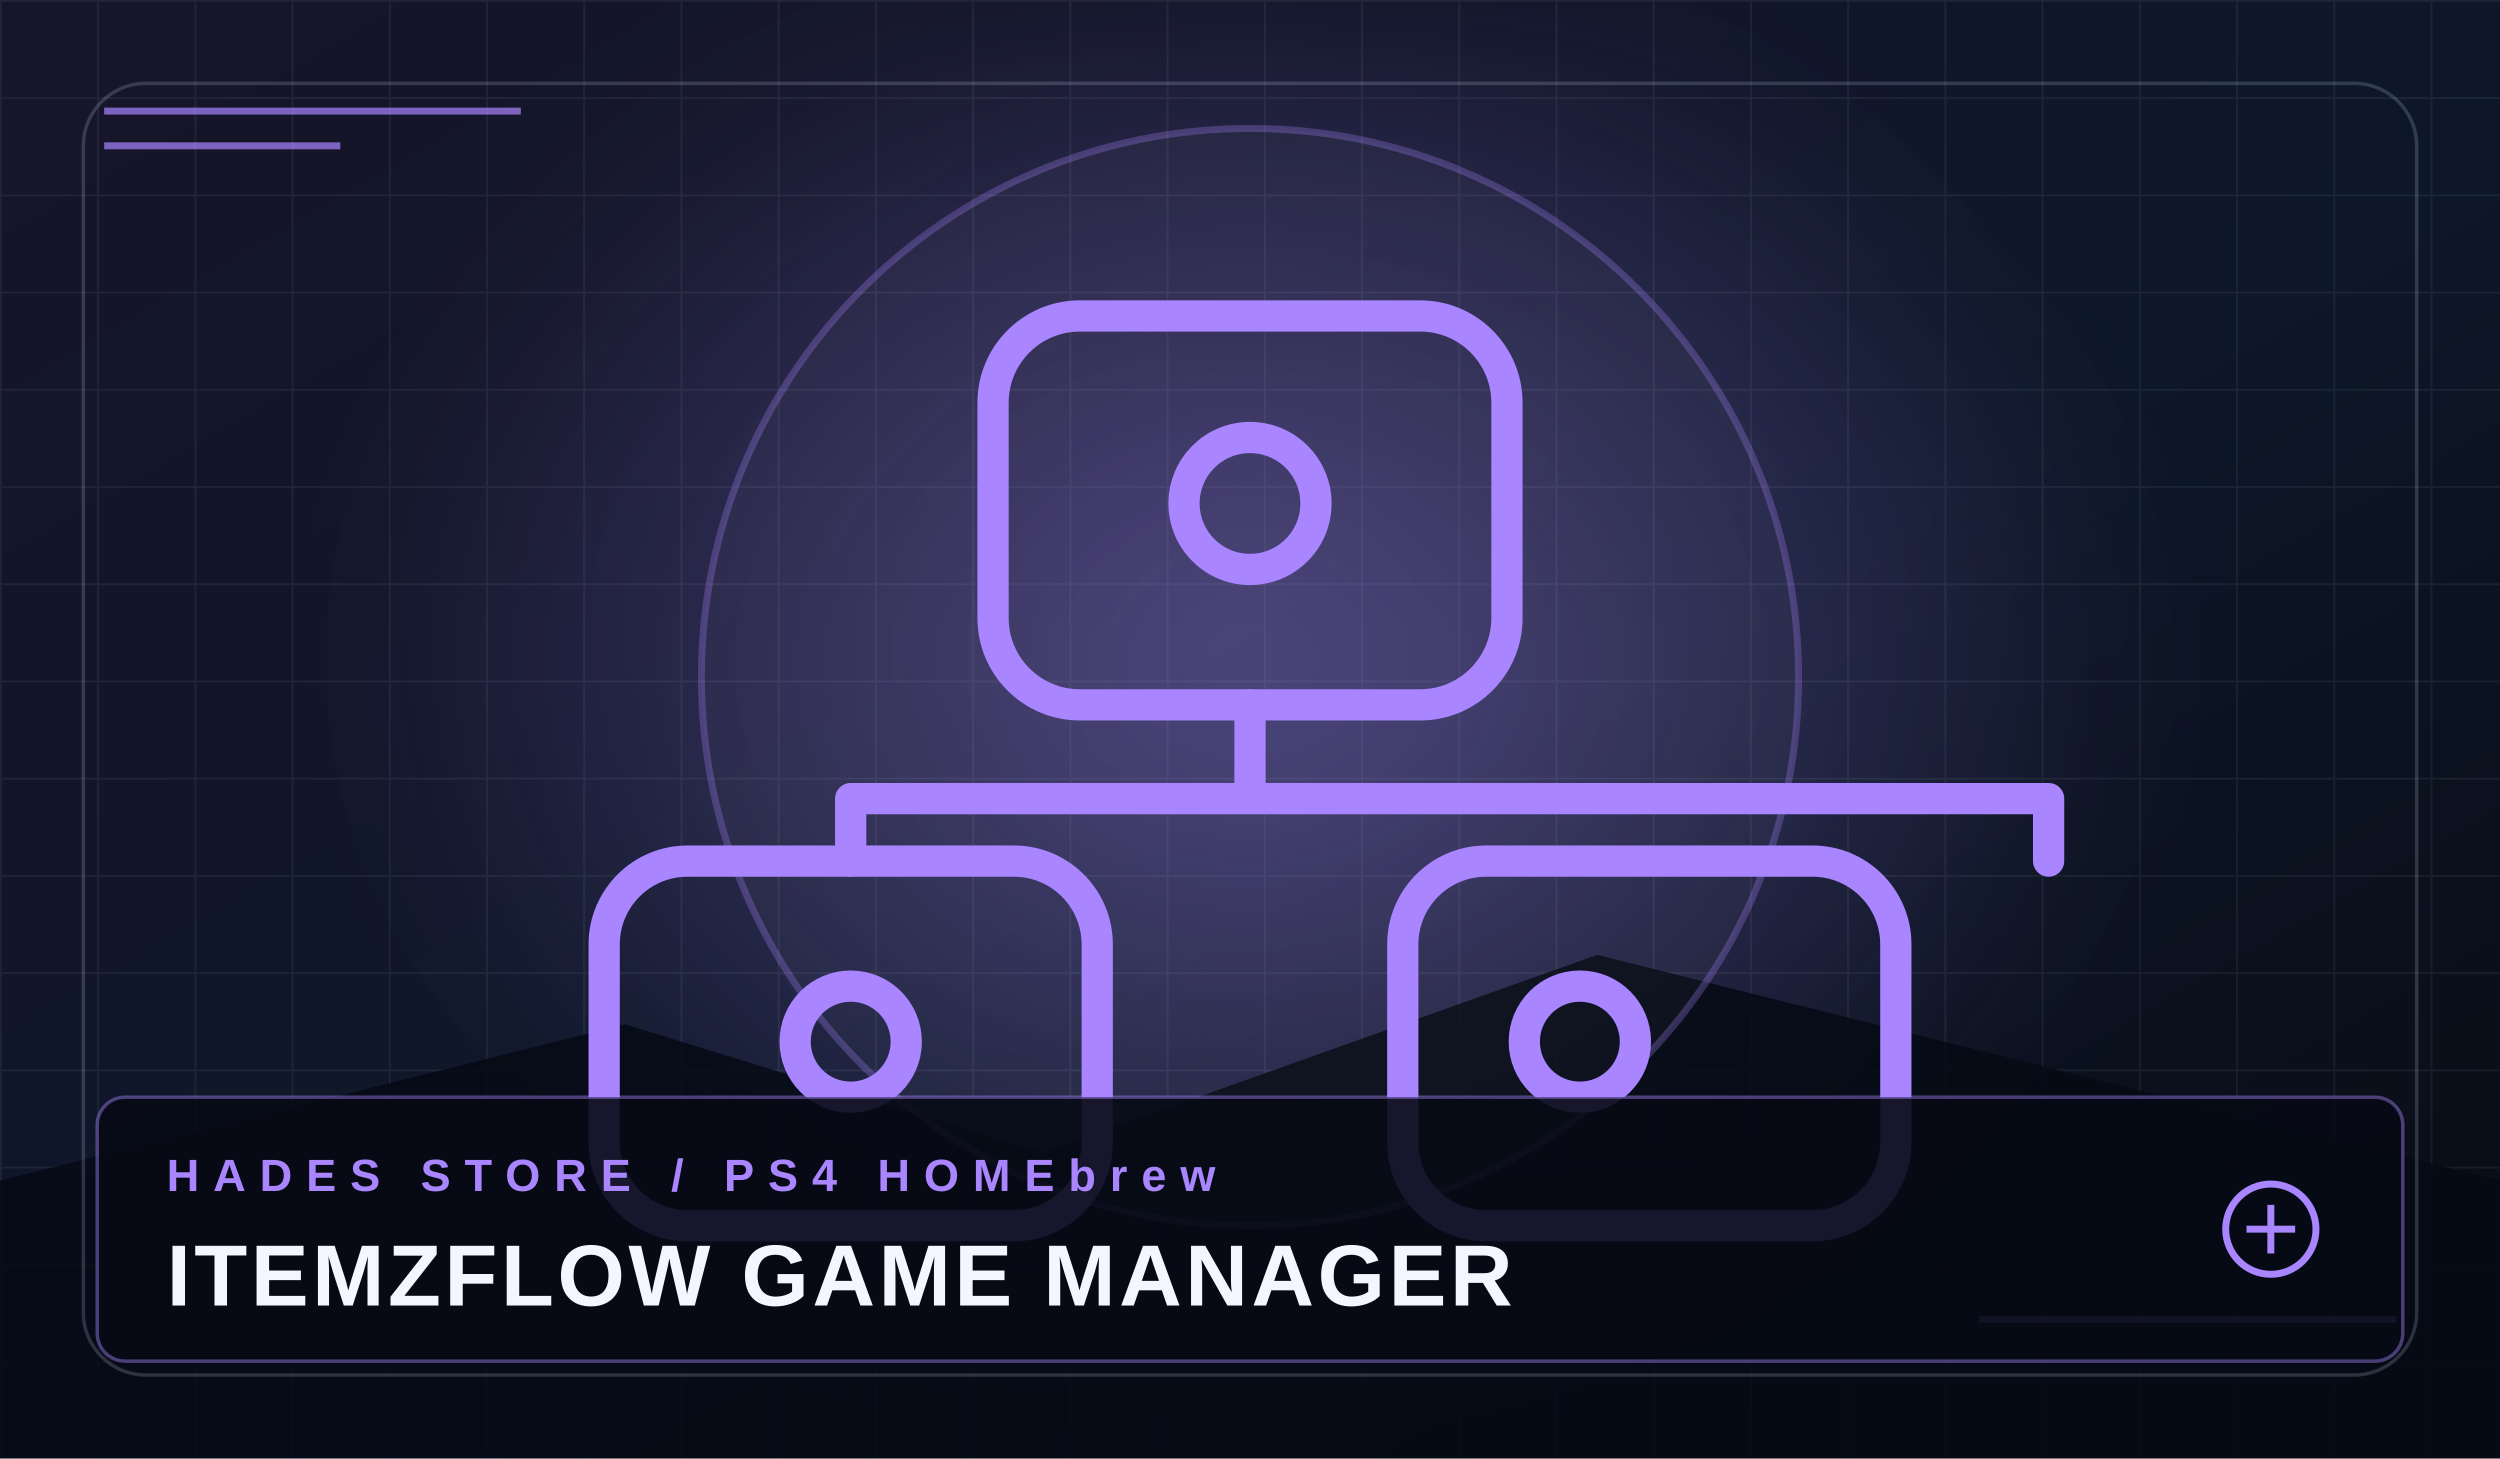
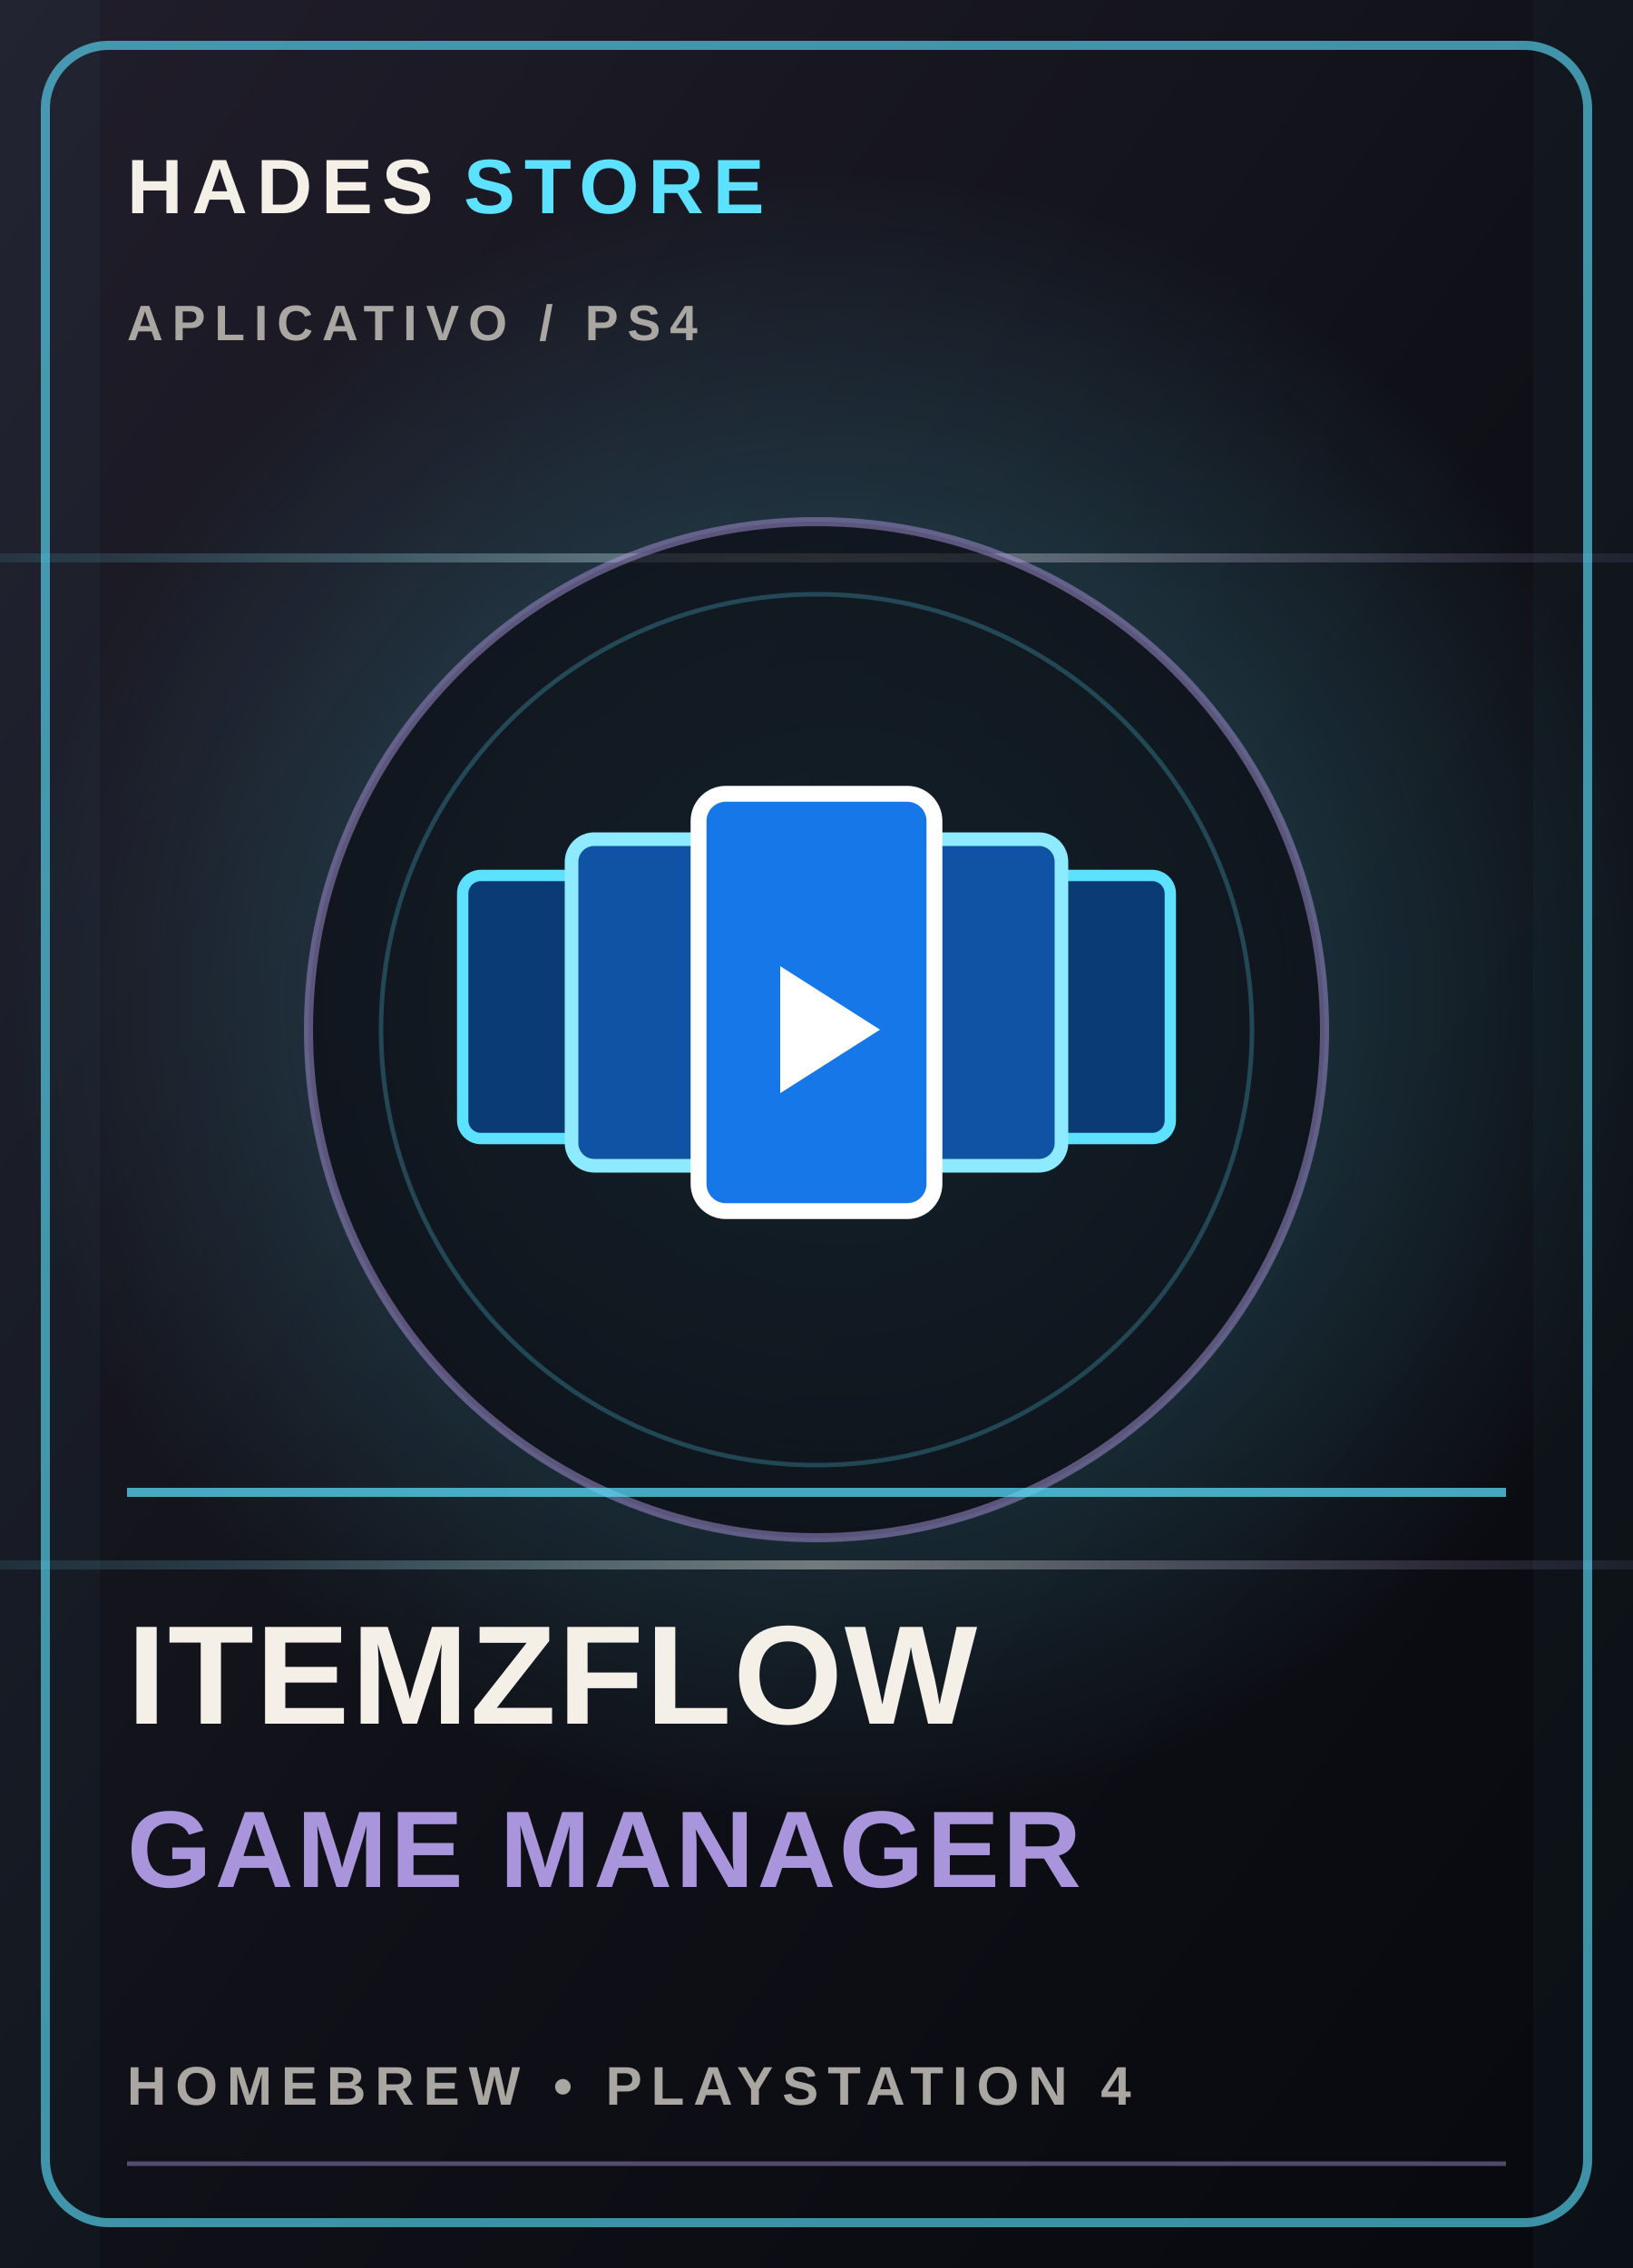
- <svg xmlns="http://www.w3.org/2000/svg" viewBox="0 0 720 420" role="img" aria-label="Capa Itemzflow Game Manager">
+ <svg xmlns="http://www.w3.org/2000/svg" viewBox="0 0 360 500" role="img" aria-labelledby="title desc">
  <defs>
-     <linearGradient id="bg" x2="1" y2="1">
-       <stop stop-color="#17152a" />
-       <stop offset=".55" stop-color="#0d1728" />
-       <stop offset="1" stop-color="#080b13" />
+     <linearGradient id="bg-cover-1" x1="0" y1="0" x2="1" y2="1">
+       <stop stop-color="#211e2b" />
+       <stop offset=".52" stop-color="#101118" />
+       <stop offset="1" stop-color="#08090e" />
    </linearGradient>
-     <radialGradient id="glow">
-       <stop stop-color="#a985ff" stop-opacity=".4" />
-       <stop offset="1" stop-color="#a985ff" stop-opacity="0" />
+     <radialGradient id="glow-cover-1">
+       <stop stop-color="#5ce1ff" stop-opacity=".34" />
+       <stop offset="1" stop-color="#5ce1ff" stop-opacity="0" />
    </radialGradient>
-     <pattern id="grid" width="28" height="28" patternUnits="userSpaceOnUse">
-       <path d="M28 0H0v28" fill="none" stroke="#d9e7ff" stroke-opacity=".07" />
-     </pattern>
-     <filter id="blur">
-       <feGaussianBlur stdDeviation="22" />
-     </filter>
+     <linearGradient id="foil-cover-1" x1="0" y1="0" x2="1" y2="0">
+       <stop stop-color="#5ce1ff" stop-opacity=".1" />
+       <stop offset=".5" stop-color="#f4f0e8" stop-opacity=".42" />
+       <stop offset="1" stop-color="#a995db" stop-opacity=".1" />
+     </linearGradient>
  </defs>
-   <rect width="720" height="420" fill="url(#bg)" />
-   <rect width="720" height="420" fill="url(#grid)" />
-   <ellipse cx="360" cy="190" rx="260" ry="210" fill="url(#glow)" filter="url(#blur)" />
-   <path d="M0 340 180 295 300 332 460 275 720 340v80H0z" fill="#050914" opacity=".85" />
-   <circle cx="360" cy="195" r="158" fill="#fff" fill-opacity=".025" stroke="#a985ff" stroke-opacity=".28" stroke-width="2" />
-   <g fill="none" stroke="#a985ff" stroke-width="9" stroke-linecap="round" stroke-linejoin="round">
-     <rect x="286" y="91" width="148" height="112" rx="25" />
-     <rect x="174" y="248" width="142" height="105" rx="24" />
-     <rect x="404" y="248" width="142" height="105" rx="24" />
-     <path d="M360 203v27H245v18m115-18h230v18" />
-     <circle cx="360" cy="145" r="19" />
-     <circle cx="245" cy="300" r="16" />
-     <circle cx="455" cy="300" r="16" />
+   <rect width="360" height="500" fill="url(#bg-cover-1)" />
+   <circle cx="185" cy="220" r="183" fill="url(#glow-cover-1)" />
+   <path d="M0 123h360M0 345h360" stroke="url(#foil-cover-1)" stroke-width="2" />
+   <path d="M0 0h22v500H0zm338 0h22v500h-22z" fill="#5ce1ff" opacity=".035" />
+   <rect x="10" y="10" width="340" height="480" rx="14" fill="none" stroke="#5ce1ff" stroke-opacity=".62" stroke-width="2" />
+   <text x="28" y="47" fill="#f4f0e8" font-family="Arial,sans-serif" font-size="17" font-weight="800" letter-spacing="2">HADES <tspan fill="#5ce1ff">STORE</tspan>
+   </text>
+   <text x="28" y="75" fill="#aaa6a1" font-family="Arial,sans-serif" font-size="11" font-weight="700" letter-spacing="2">APLICATIVO  /  PS4</text>
+   <circle cx="180" cy="227" r="112" fill="#0c0d14" fill-opacity=".72" stroke="#a995db" stroke-opacity=".5" stroke-width="2" />
+   <circle cx="180" cy="227" r="96" fill="none" stroke="#5ce1ff" stroke-opacity=".24" stroke-width="1" />
+   <g color="#5ce1ff">
+     <g transform="translate(180, 227)">
+       <rect x="-78" y="-34" width="32" height="58" rx="4" fill="#0b3b75" stroke="#5ce1ff" stroke-width="2.5" />
+       <rect x="-54" y="-42" width="38" height="72" rx="5" fill="#1052a3" stroke="#8eeaff" stroke-width="3" />
+       <rect x="46" y="-34" width="32" height="58" rx="4" fill="#0b3b75" stroke="#5ce1ff" stroke-width="2.5" />
+       <rect x="16" y="-42" width="38" height="72" rx="5" fill="#1052a3" stroke="#8eeaff" stroke-width="3" />
+       <rect x="-26" y="-52" width="52" height="92" rx="6" fill="#1677e8" stroke="#ffffff" stroke-width="3.5" />
+       <polygon points="-8,-14 14,0 -8,14" fill="#ffffff" />
+     </g>
  </g>
-   <path d="M30 32h120m-120 10h68M570 380h120" stroke="#a985ff" stroke-opacity=".7" stroke-width="2" />
-   <rect x="24" y="24" width="672" height="372" rx="18" fill="none" stroke="#d8e7ff" stroke-opacity=".18" />
-   <rect x="28" y="316" width="664" height="76" rx="8" fill="#070b16" fill-opacity=".9" stroke="#a985ff" stroke-opacity=".42" />
-   <text x="48" y="343" fill="#a985ff" font-family="Arial,sans-serif" font-size="13" font-weight="700" letter-spacing="4">HADES STORE  /  PS4 HOMEbrew</text>
-   <text x="48" y="376" fill="#f4f6ff" font-family="Arial,sans-serif" font-size="25" font-weight="800" letter-spacing="1">ITEMZFLOW GAME MANAGER</text>
-   <circle cx="654" cy="354" r="13" fill="none" stroke="#a985ff" stroke-width="2" />
-   <path d="M647 354h14m-7-7v14" stroke="#a985ff" stroke-width="2" />
+   <path d="M28 329h304" stroke="#5ce1ff" stroke-opacity=".72" stroke-width="2" />
+   <text x="28" y="380" fill="#f4f0e8" font-family="Arial,sans-serif" font-size="31" font-weight="900" letter-spacing=".4">ITEMZFLOW</text>
+   <text x="28" y="416" fill="#a995db" font-family="Arial,sans-serif" font-size="24" font-weight="800" letter-spacing=".7">GAME MANAGER</text>
+   <text x="28" y="464" fill="#aaa6a1" font-family="Arial,sans-serif" font-size="12" font-weight="700" letter-spacing="2">HOMEBREW  •  PLAYSTATION 4</text>
+   <path d="M28 477h304" stroke="#a995db" stroke-opacity=".45" />
</svg>
